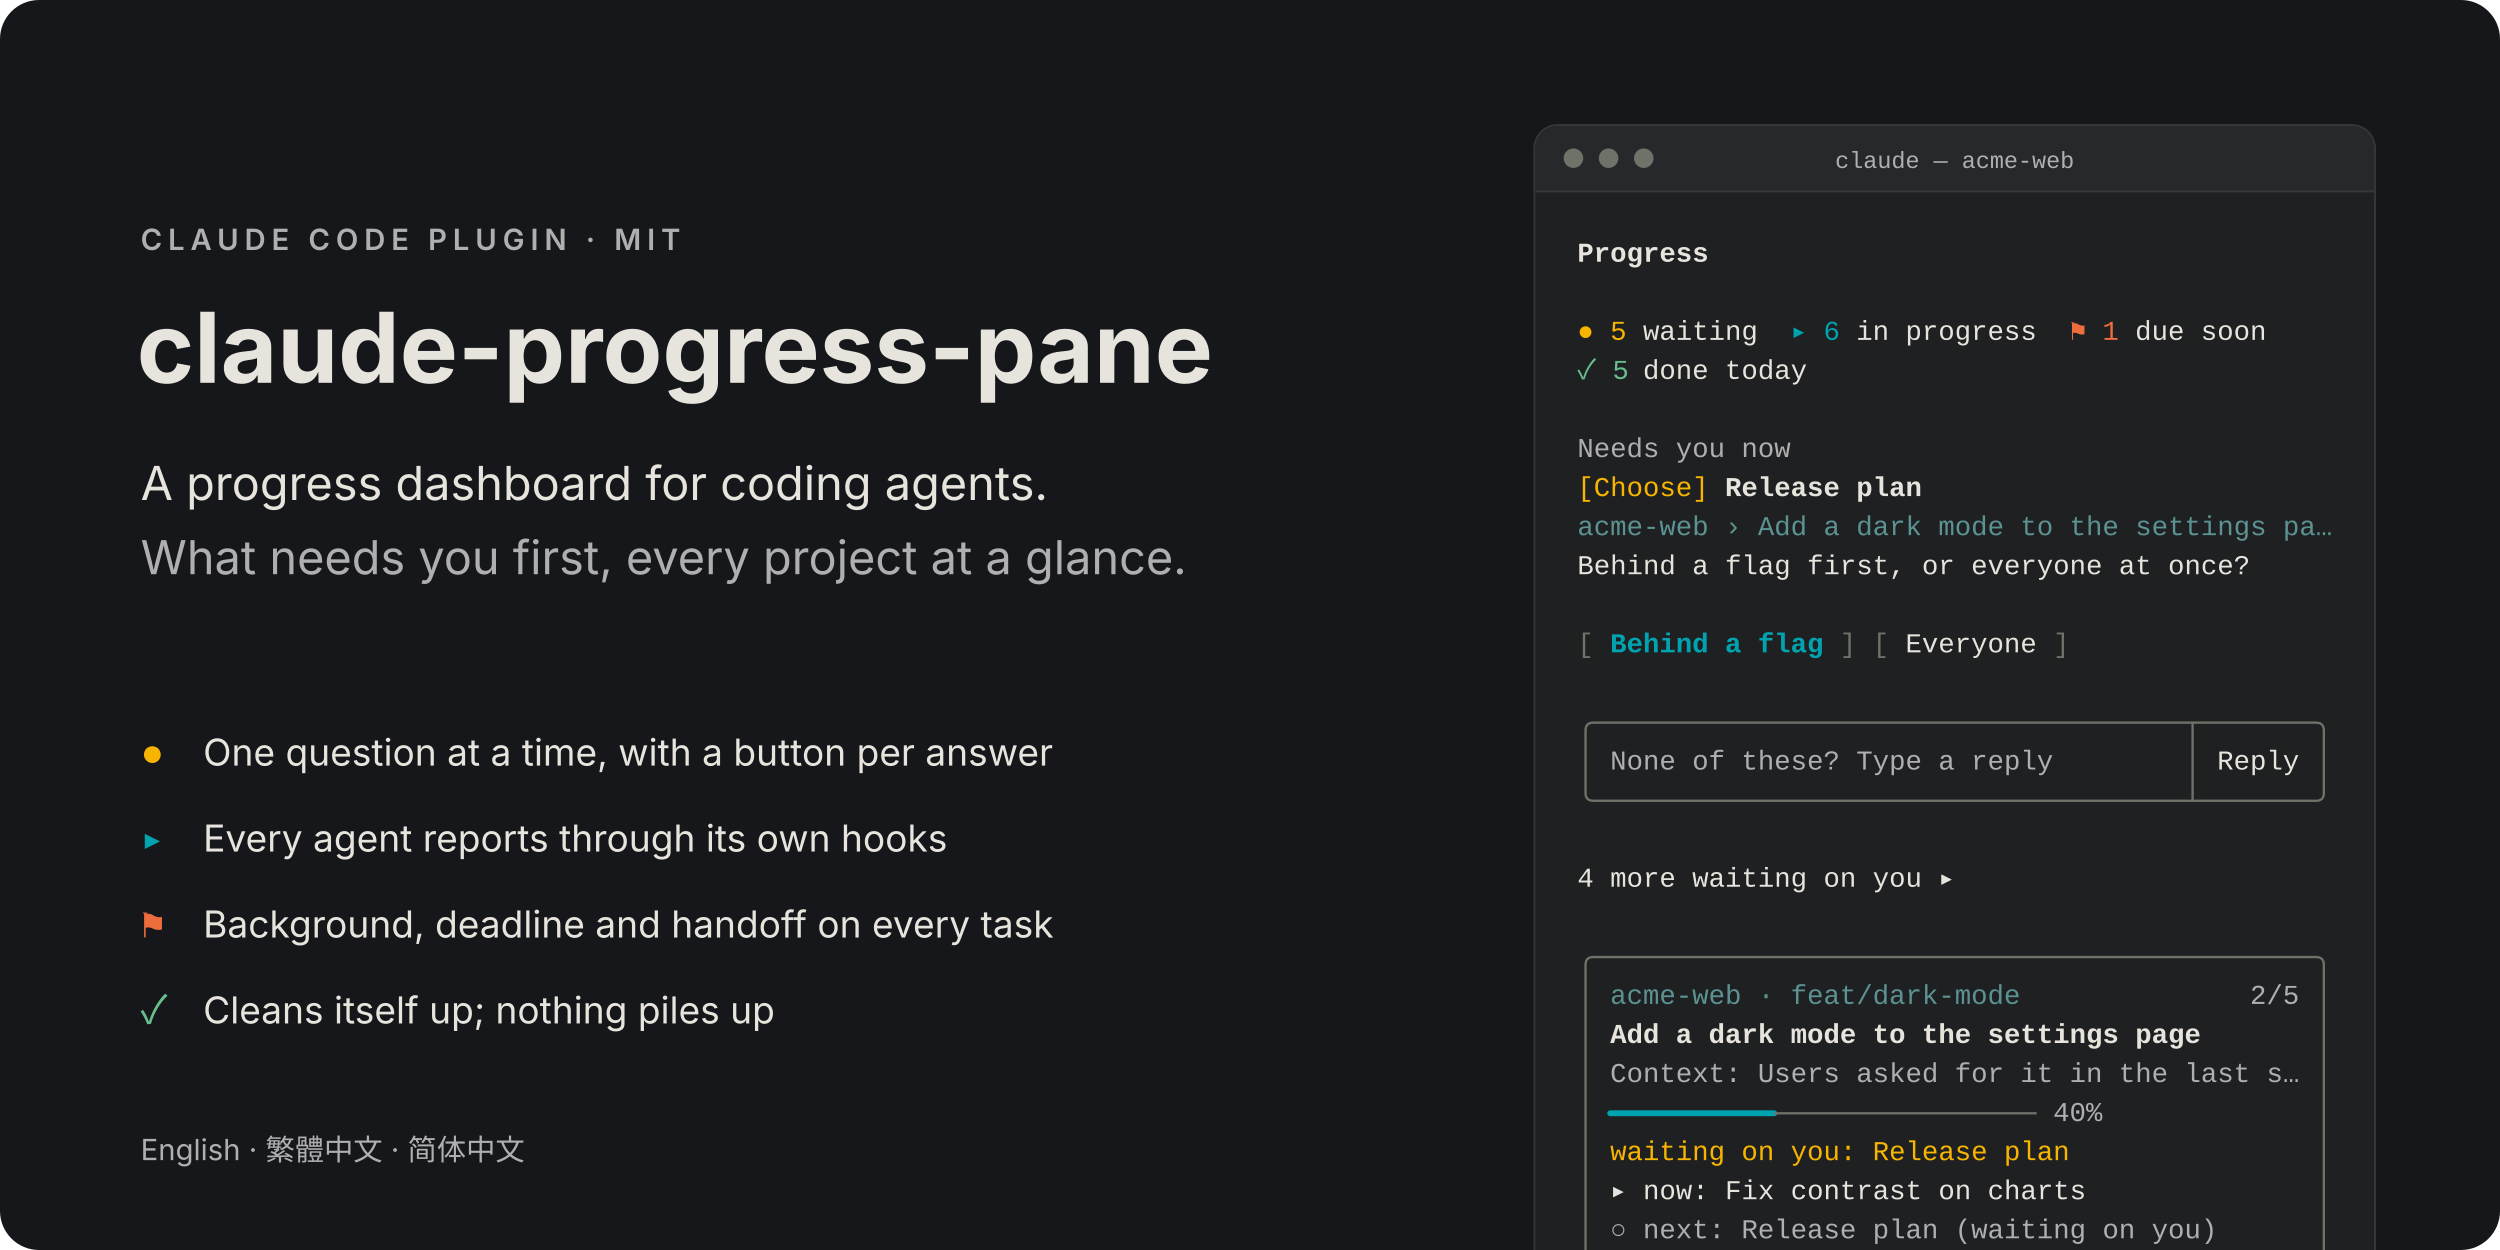
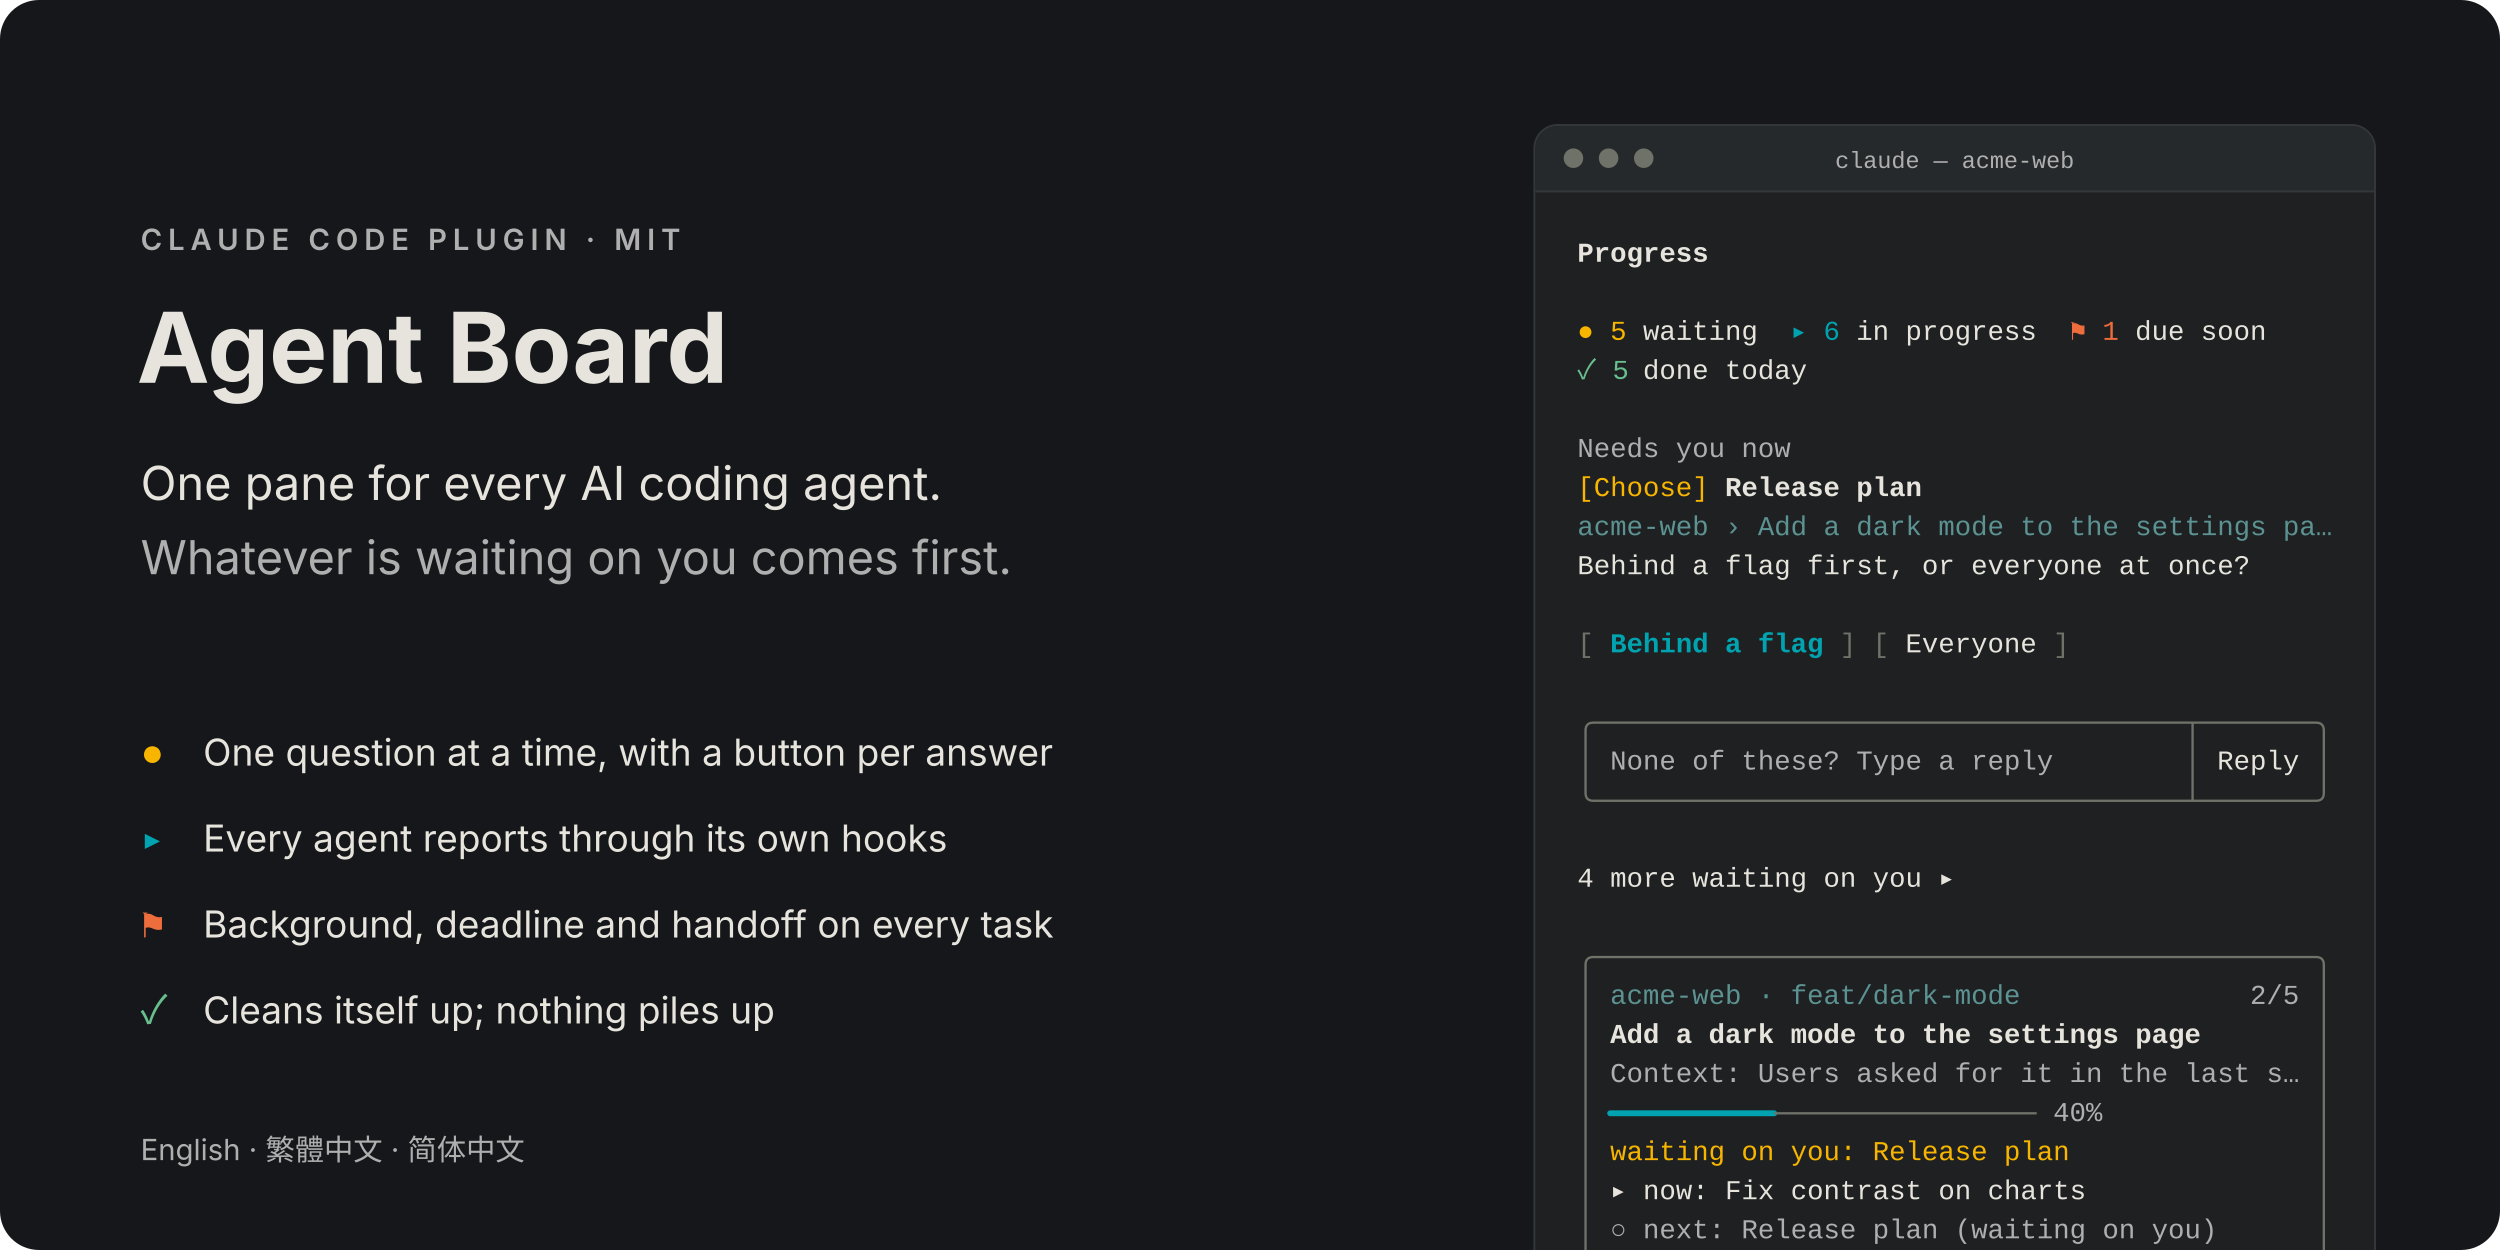
- <svg xmlns="http://www.w3.org/2000/svg" width="1280" height="640" viewBox="0 0 1280 640" role="img" aria-label="claude-progress-pane: A progress dashboard for coding agents. What needs you first, every project at a glance.">
+ <svg xmlns="http://www.w3.org/2000/svg" width="1280" height="640" viewBox="0 0 1280 640" role="img" aria-label="Agent Board: One pane for every AI coding agent. Whatever is waiting on you comes first.">
  <defs>
    <clipPath id="edge">
      <rect width="1280" height="640" rx="20" />
    </clipPath>
  </defs>
  <g clip-path="url(#edge)">
    <rect width="1280" height="640" fill="#15171a" />
    <text x="72" y="128" font-family="-apple-system, BlinkMacSystemFont, 'Segoe UI', 'Noto Sans TC', 'Noto Sans SC', 'PingFang TC', 'Microsoft JhengHei', 'Microsoft YaHei', sans-serif" font-size="15" font-weight="600" letter-spacing="3" fill="#afafb0">CLAUDE CODE PLUGIN  ·  MIT</text>
-     <text x="70" y="196" font-family="-apple-system, BlinkMacSystemFont, 'Segoe UI', 'Noto Sans TC', 'Noto Sans SC', 'PingFang TC', 'Microsoft JhengHei', 'Microsoft YaHei', sans-serif" font-size="50" font-weight="700" fill="#e6e4dc">claude-progress-pane</text>
-     <text x="72" y="256" font-family="-apple-system, BlinkMacSystemFont, 'Segoe UI', 'Noto Sans TC', 'Noto Sans SC', 'PingFang TC', 'Microsoft JhengHei', 'Microsoft YaHei', sans-serif" font-size="24" fill="#e6e4dc">A progress dashboard for coding agents.</text>
-     <text x="72" y="294" font-family="-apple-system, BlinkMacSystemFont, 'Segoe UI', 'Noto Sans TC', 'Noto Sans SC', 'PingFang TC', 'Microsoft JhengHei', 'Microsoft YaHei', sans-serif" font-size="24" fill="#afafb0">What needs you first, every project at a glance.</text>
+     <text x="70" y="196" font-family="-apple-system, BlinkMacSystemFont, 'Segoe UI', 'Noto Sans TC', 'Noto Sans SC', 'PingFang TC', 'Microsoft JhengHei', 'Microsoft YaHei', sans-serif" font-size="50" font-weight="700" fill="#e6e4dc">Agent Board</text>
+     <text x="72" y="256" font-family="-apple-system, BlinkMacSystemFont, 'Segoe UI', 'Noto Sans TC', 'Noto Sans SC', 'PingFang TC', 'Microsoft JhengHei', 'Microsoft YaHei', sans-serif" font-size="24" fill="#e6e4dc">One pane for every AI coding agent.</text>
+     <text x="72" y="294" font-family="-apple-system, BlinkMacSystemFont, 'Segoe UI', 'Noto Sans TC', 'Noto Sans SC', 'PingFang TC', 'Microsoft JhengHei', 'Microsoft YaHei', sans-serif" font-size="24" fill="#afafb0">Whatever is waiting on you comes first.</text>
    <text x="72" y="392" font-family="ui-monospace, SFMono-Regular, Menlo, Consolas, 'Liberation Mono', 'Noto Sans Mono CJK TC', 'Noto Sans CJK TC', 'PingFang TC', 'Microsoft JhengHei', monospace" font-size="20" fill="#F8B500">●</text>
    <text x="104" y="392" font-family="-apple-system, BlinkMacSystemFont, 'Segoe UI', 'Noto Sans TC', 'Noto Sans SC', 'PingFang TC', 'Microsoft JhengHei', 'Microsoft YaHei', sans-serif" font-size="19" fill="#e6e4dc">One question at a time, with a button per answer</text>
    <text x="72" y="436" font-family="ui-monospace, SFMono-Regular, Menlo, Consolas, 'Liberation Mono', 'Noto Sans Mono CJK TC', 'Noto Sans CJK TC', 'PingFang TC', 'Microsoft JhengHei', monospace" font-size="20" fill="#00A3AF">▸</text>
    <text x="104" y="436" font-family="-apple-system, BlinkMacSystemFont, 'Segoe UI', 'Noto Sans TC', 'Noto Sans SC', 'PingFang TC', 'Microsoft JhengHei', 'Microsoft YaHei', sans-serif" font-size="19" fill="#e6e4dc">Every agent reports through its own hooks</text>
    <text x="72" y="480" font-family="ui-monospace, SFMono-Regular, Menlo, Consolas, 'Liberation Mono', 'Noto Sans Mono CJK TC', 'Noto Sans CJK TC', 'PingFang TC', 'Microsoft JhengHei', monospace" font-size="20" fill="#ED6D3D">⚑</text>
    <text x="104" y="480" font-family="-apple-system, BlinkMacSystemFont, 'Segoe UI', 'Noto Sans TC', 'Noto Sans SC', 'PingFang TC', 'Microsoft JhengHei', 'Microsoft YaHei', sans-serif" font-size="19" fill="#e6e4dc">Background, deadline and handoff on every task</text>
    <text x="72" y="524" font-family="ui-monospace, SFMono-Regular, Menlo, Consolas, 'Liberation Mono', 'Noto Sans Mono CJK TC', 'Noto Sans CJK TC', 'PingFang TC', 'Microsoft JhengHei', monospace" font-size="20" fill="#68BE8D">✓</text>
    <text x="104" y="524" font-family="-apple-system, BlinkMacSystemFont, 'Segoe UI', 'Noto Sans TC', 'Noto Sans SC', 'PingFang TC', 'Microsoft JhengHei', 'Microsoft YaHei', sans-serif" font-size="19" fill="#e6e4dc">Cleans itself up; nothing piles up</text>
    <text x="72" y="594" font-family="-apple-system, BlinkMacSystemFont, 'Segoe UI', 'Noto Sans TC', 'Noto Sans SC', 'PingFang TC', 'Microsoft JhengHei', 'Microsoft YaHei', sans-serif" font-size="15" fill="#afafb0">English  ·  繁體中文  ·  简体中文</text>
    <g transform="translate(785.6 64)">
      <rect width="430.4" height="738" rx="12" fill="#1e2022" stroke="#34373a" />
      <path d="M12 0.5h406.4a11.5 11.5 0 0 1 11.5 11.5v22h-429.4v-22a11.5 11.5 0 0 1 11.5-11.5z" fill="#26292b" />
      <line x1="0.5" y1="34" x2="429.9" y2="34" stroke="#34373a" />
      <g fill="#6E7268">
        <circle cx="20" cy="17" r="5" />
        <circle cx="38" cy="17" r="5" />
        <circle cx="56" cy="17" r="5" />
      </g>
      <text x="215.2" y="22" text-anchor="middle" font-family="ui-monospace, SFMono-Regular, Menlo, Consolas, 'Liberation Mono', 'Noto Sans Mono CJK TC', 'Noto Sans CJK TC', 'PingFang TC', 'Microsoft JhengHei', monospace" font-size="12" fill="#AFAFB0">claude  —  acme-web</text>
      <g font-family="ui-monospace, SFMono-Regular, Menlo, Consolas, 'Liberation Mono', 'Noto Sans Mono CJK TC', 'Noto Sans CJK TC', 'PingFang TC', 'Microsoft JhengHei', monospace" font-size="14" style="white-space:pre" xml:space="preserve">
        <path d="M38.8 506h84" fill="none" stroke="#00A3AF" stroke-width="3" stroke-linecap="round" />
        <path d="M26.2 316V310q0 -4 4 -4H30.4M30.4 306h302.4M332.8 306h8.4M337 306V316M341.2 306h58.8M400 306H400.2q4 0 4 4V316M26.2 316v20M337 316v20M404.2 316v20M26.2 336V342q0 4 4 4H30.4M30.4 346h302.4M332.8 346h8.4M337 346V336M341.2 346h58.8M400 346H400.2q4 0 4 -4V336M26.2 436V430q0 -4 4 -4H30.4M30.4 426h369.6M400 426H400.2q4 0 4 4V436M26.2 436v20M404.2 436v20M26.2 456v20M404.2 456v20M26.2 476v20M404.2 476v20M26.2 496v20M122.8 506h134.4M404.2 496v20M26.2 516v20M404.2 516v20M26.2 536v20M404.2 536v20M26.2 556v20M404.2 556v20M26.2 576v20M404.2 576v20" fill="none" stroke="#6E7268" stroke-width="1.2" stroke-linecap="butt" />
        <text x="22.0" y="70" textLength="67.2" lengthAdjust="spacingAndGlyphs" fill="#e6e4dc" font-weight="700">Progress</text>
        <text x="22.0" y="110" textLength="25.2" lengthAdjust="spacingAndGlyphs" fill="#F8B500">● 5</text>
        <text x="55.6" y="110" textLength="58.8" lengthAdjust="spacingAndGlyphs" fill="#e6e4dc">waiting</text>
        <text x="131.2" y="110" textLength="25.2" lengthAdjust="spacingAndGlyphs" fill="#00A3AF">▸ 6</text>
        <text x="164.8" y="110" textLength="92.4" lengthAdjust="spacingAndGlyphs" fill="#e6e4dc">in progress</text>
        <text x="274.0" y="110" textLength="25.2" lengthAdjust="spacingAndGlyphs" fill="#ED6D3D">⚑ 1</text>
        <text x="307.6" y="110" textLength="67.2" lengthAdjust="spacingAndGlyphs" fill="#e6e4dc">due soon</text>
        <text x="22.0" y="130" textLength="25.2" lengthAdjust="spacingAndGlyphs" fill="#68BE8D">✓ 5</text>
        <text x="55.6" y="130" textLength="84.0" lengthAdjust="spacingAndGlyphs" fill="#e6e4dc">done today</text>
        <text x="22.0" y="170" textLength="109.2" lengthAdjust="spacingAndGlyphs" fill="#AFAFB0">Needs you now</text>
        <text x="22.0" y="190" textLength="67.2" lengthAdjust="spacingAndGlyphs" fill="#F8B500">[Choose]</text>
        <text x="97.6" y="190" textLength="100.8" lengthAdjust="spacingAndGlyphs" fill="#e6e4dc" font-weight="700">Release plan</text>
        <text x="22.0" y="210" textLength="386.4" lengthAdjust="spacingAndGlyphs" fill="#5C9291">acme-web › Add a dark mode to the settings pa…</text>
        <text x="22.0" y="230" textLength="344.4" lengthAdjust="spacingAndGlyphs" fill="#e6e4dc">Behind a flag first, or everyone at once?</text>
        <text x="22.0" y="270" textLength="8.4" lengthAdjust="spacingAndGlyphs" fill="#6E7268">[</text>
        <text x="38.8" y="270" textLength="109.2" lengthAdjust="spacingAndGlyphs" fill="#00A3AF" font-weight="700">Behind a flag</text>
        <text x="156.4" y="270" textLength="8.4" lengthAdjust="spacingAndGlyphs" fill="#6E7268">]</text>
        <text x="173.2" y="270" textLength="8.4" lengthAdjust="spacingAndGlyphs" fill="#6E7268">[</text>
        <text x="190.0" y="270" textLength="67.2" lengthAdjust="spacingAndGlyphs" fill="#e6e4dc">Everyone</text>
        <text x="265.6" y="270" textLength="8.4" lengthAdjust="spacingAndGlyphs" fill="#6E7268">]</text>
        <text x="38.8" y="330" textLength="226.8" lengthAdjust="spacingAndGlyphs" fill="#AFAFB0">None of these? Type a reply</text>
        <text x="349.6" y="330" textLength="42.0" lengthAdjust="spacingAndGlyphs" fill="#e6e4dc">Reply</text>
        <text x="22.0" y="390" textLength="193.2" lengthAdjust="spacingAndGlyphs" fill="#e6e4dc">4 more waiting on you ▸</text>
        <text x="38.8" y="450" textLength="210.0" lengthAdjust="spacingAndGlyphs" fill="#5C9291">acme-web · feat/dark-mode</text>
        <text x="366.4" y="450" textLength="25.2" lengthAdjust="spacingAndGlyphs" fill="#AFAFB0">2/5</text>
        <text x="38.8" y="470" textLength="302.4" lengthAdjust="spacingAndGlyphs" fill="#e6e4dc" font-weight="700">Add a dark mode to the settings page</text>
        <text x="38.8" y="490" textLength="352.8" lengthAdjust="spacingAndGlyphs" fill="#AFAFB0">Context: Users asked for it in the last s…</text>
        <text x="265.6" y="510" textLength="25.2" lengthAdjust="spacingAndGlyphs" fill="#AFAFB0">40%</text>
        <text x="38.8" y="530" textLength="235.2" lengthAdjust="spacingAndGlyphs" fill="#F8B500">waiting on you: Release plan</text>
        <text x="38.8" y="550" textLength="243.6" lengthAdjust="spacingAndGlyphs" fill="#e6e4dc">▸ now: Fix contrast on charts</text>
        <text x="38.8" y="570" textLength="310.8" lengthAdjust="spacingAndGlyphs" fill="#AFAFB0">○ next: Release plan (waiting on you)</text>
        <text x="38.8" y="590" textLength="344.4" lengthAdjust="spacingAndGlyphs" fill="#00A3AF" text-decoration="underline">PR #128 · CI running · waiting for review</text>
        <text x="391.6" y="590" textLength="8.4" lengthAdjust="spacingAndGlyphs" fill="#00A3AF">●</text>
      </g>
    </g>
  </g>
</svg>
